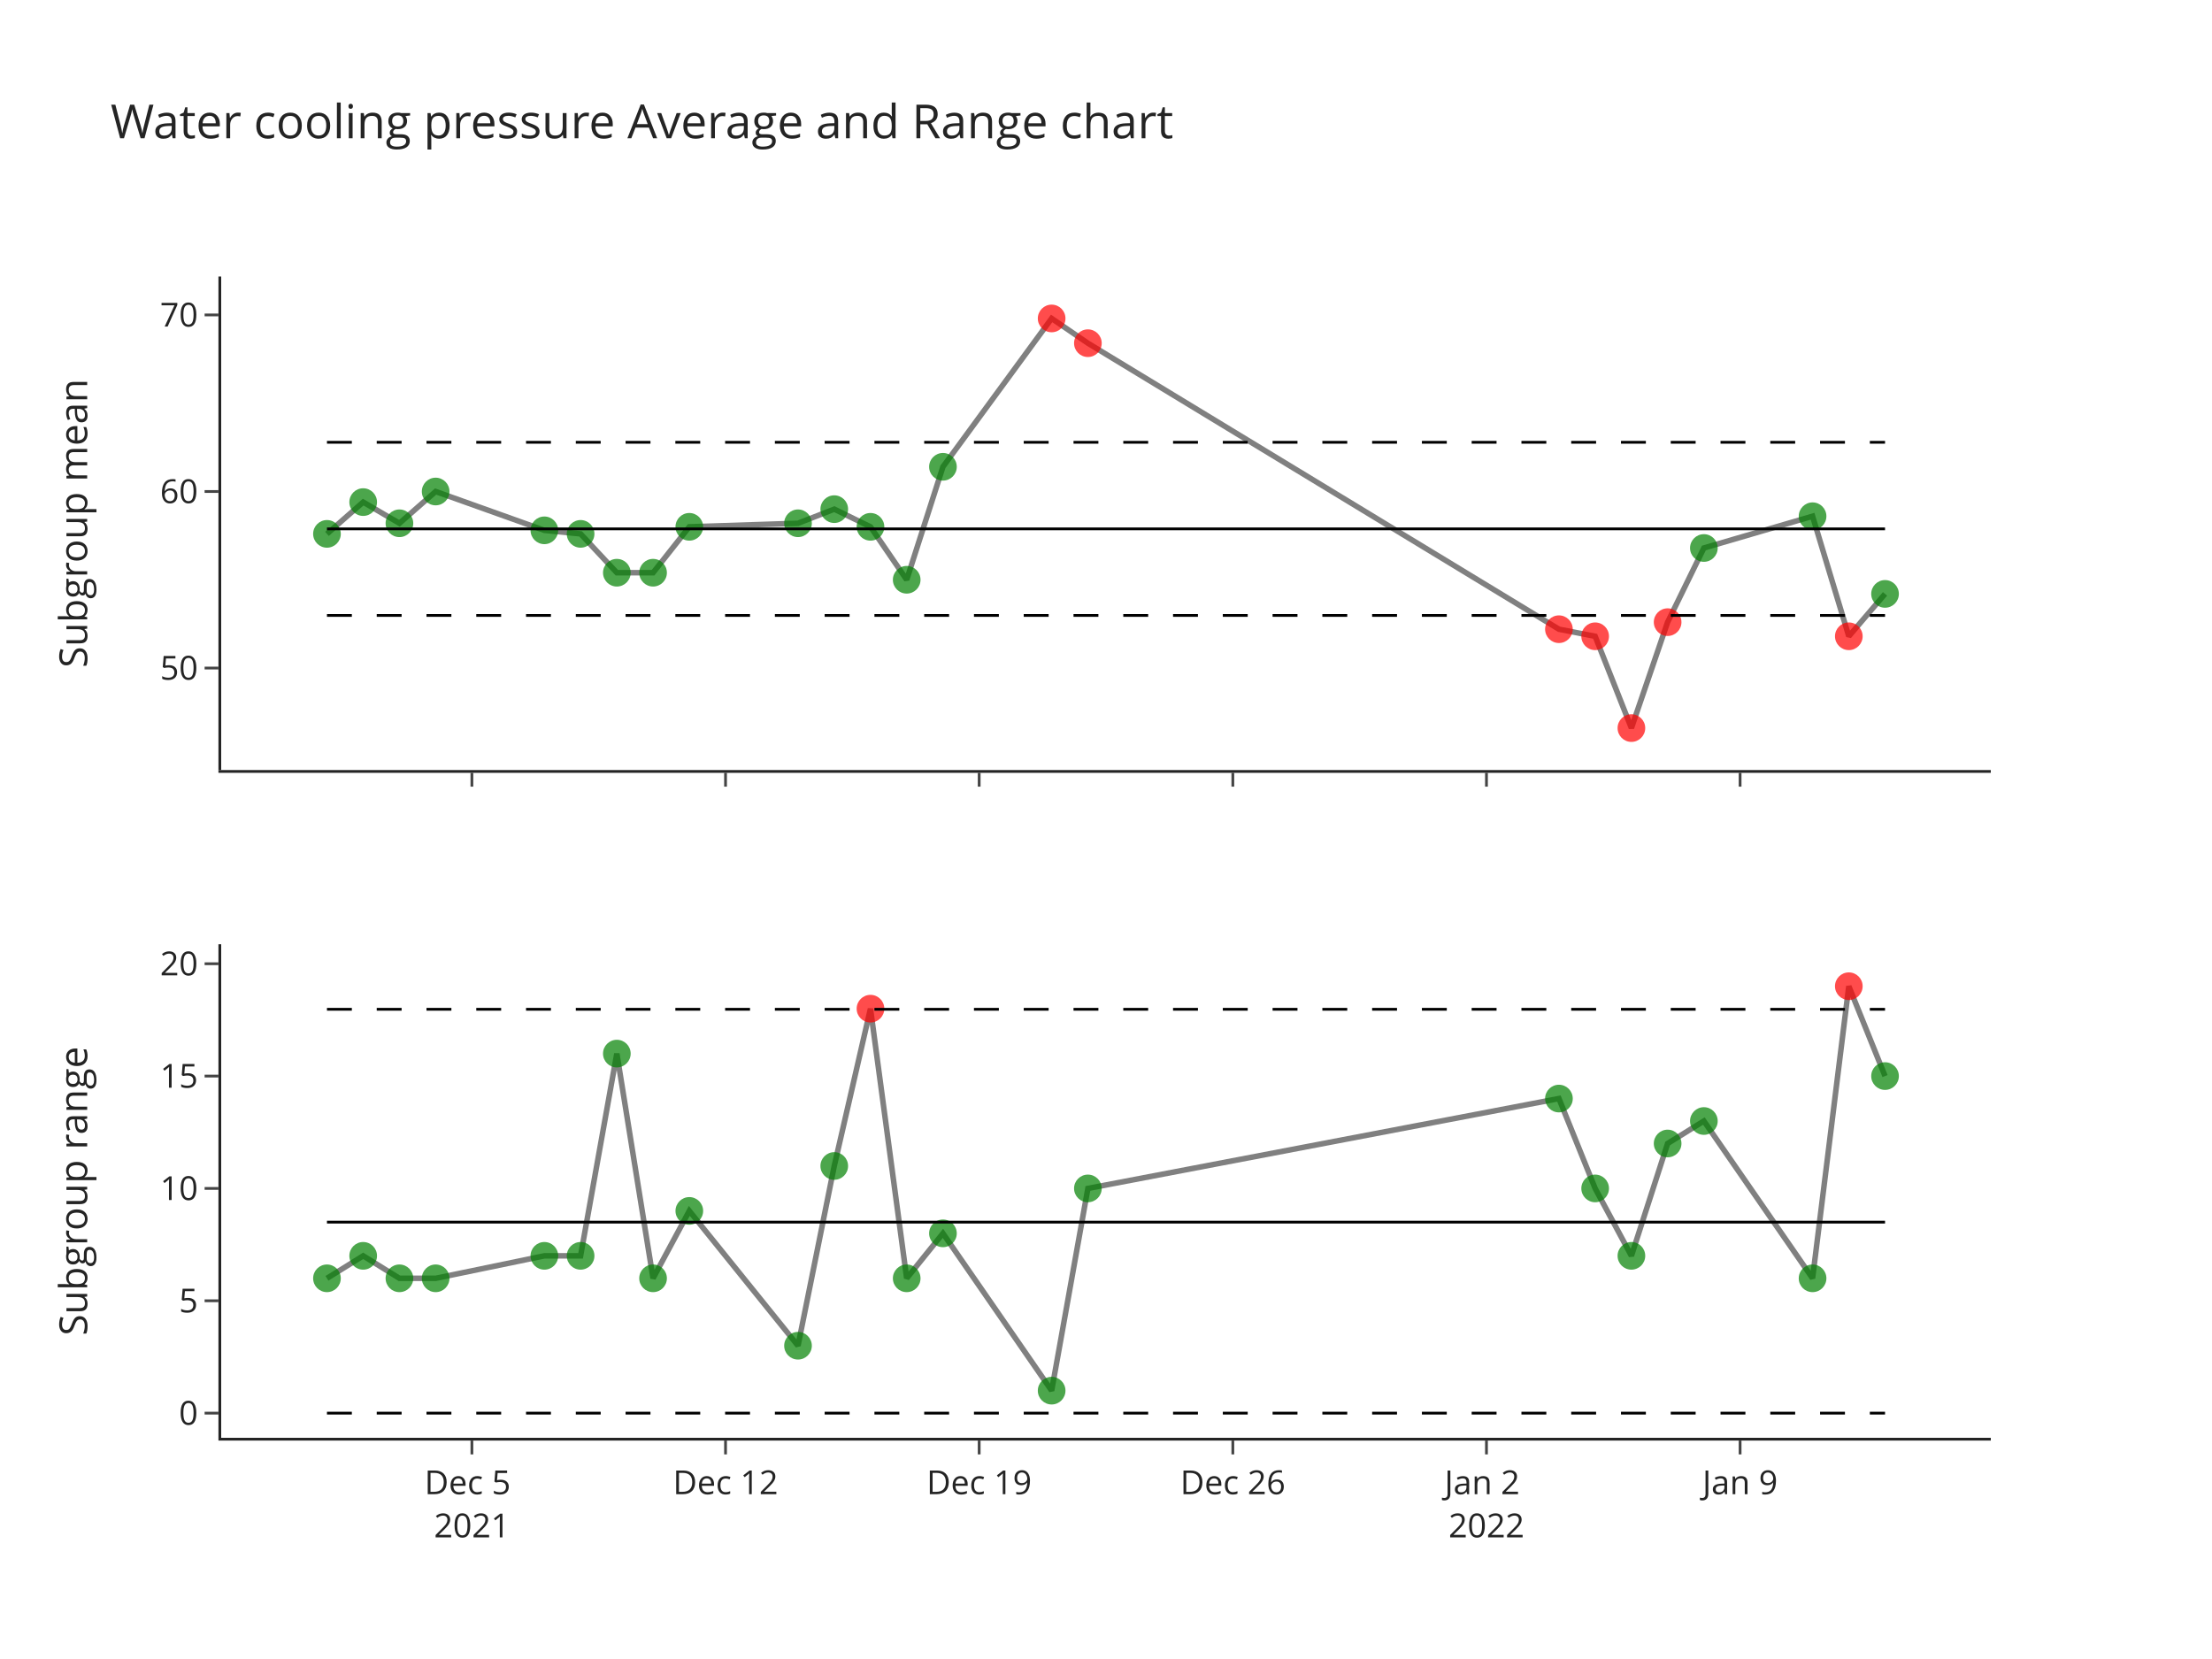
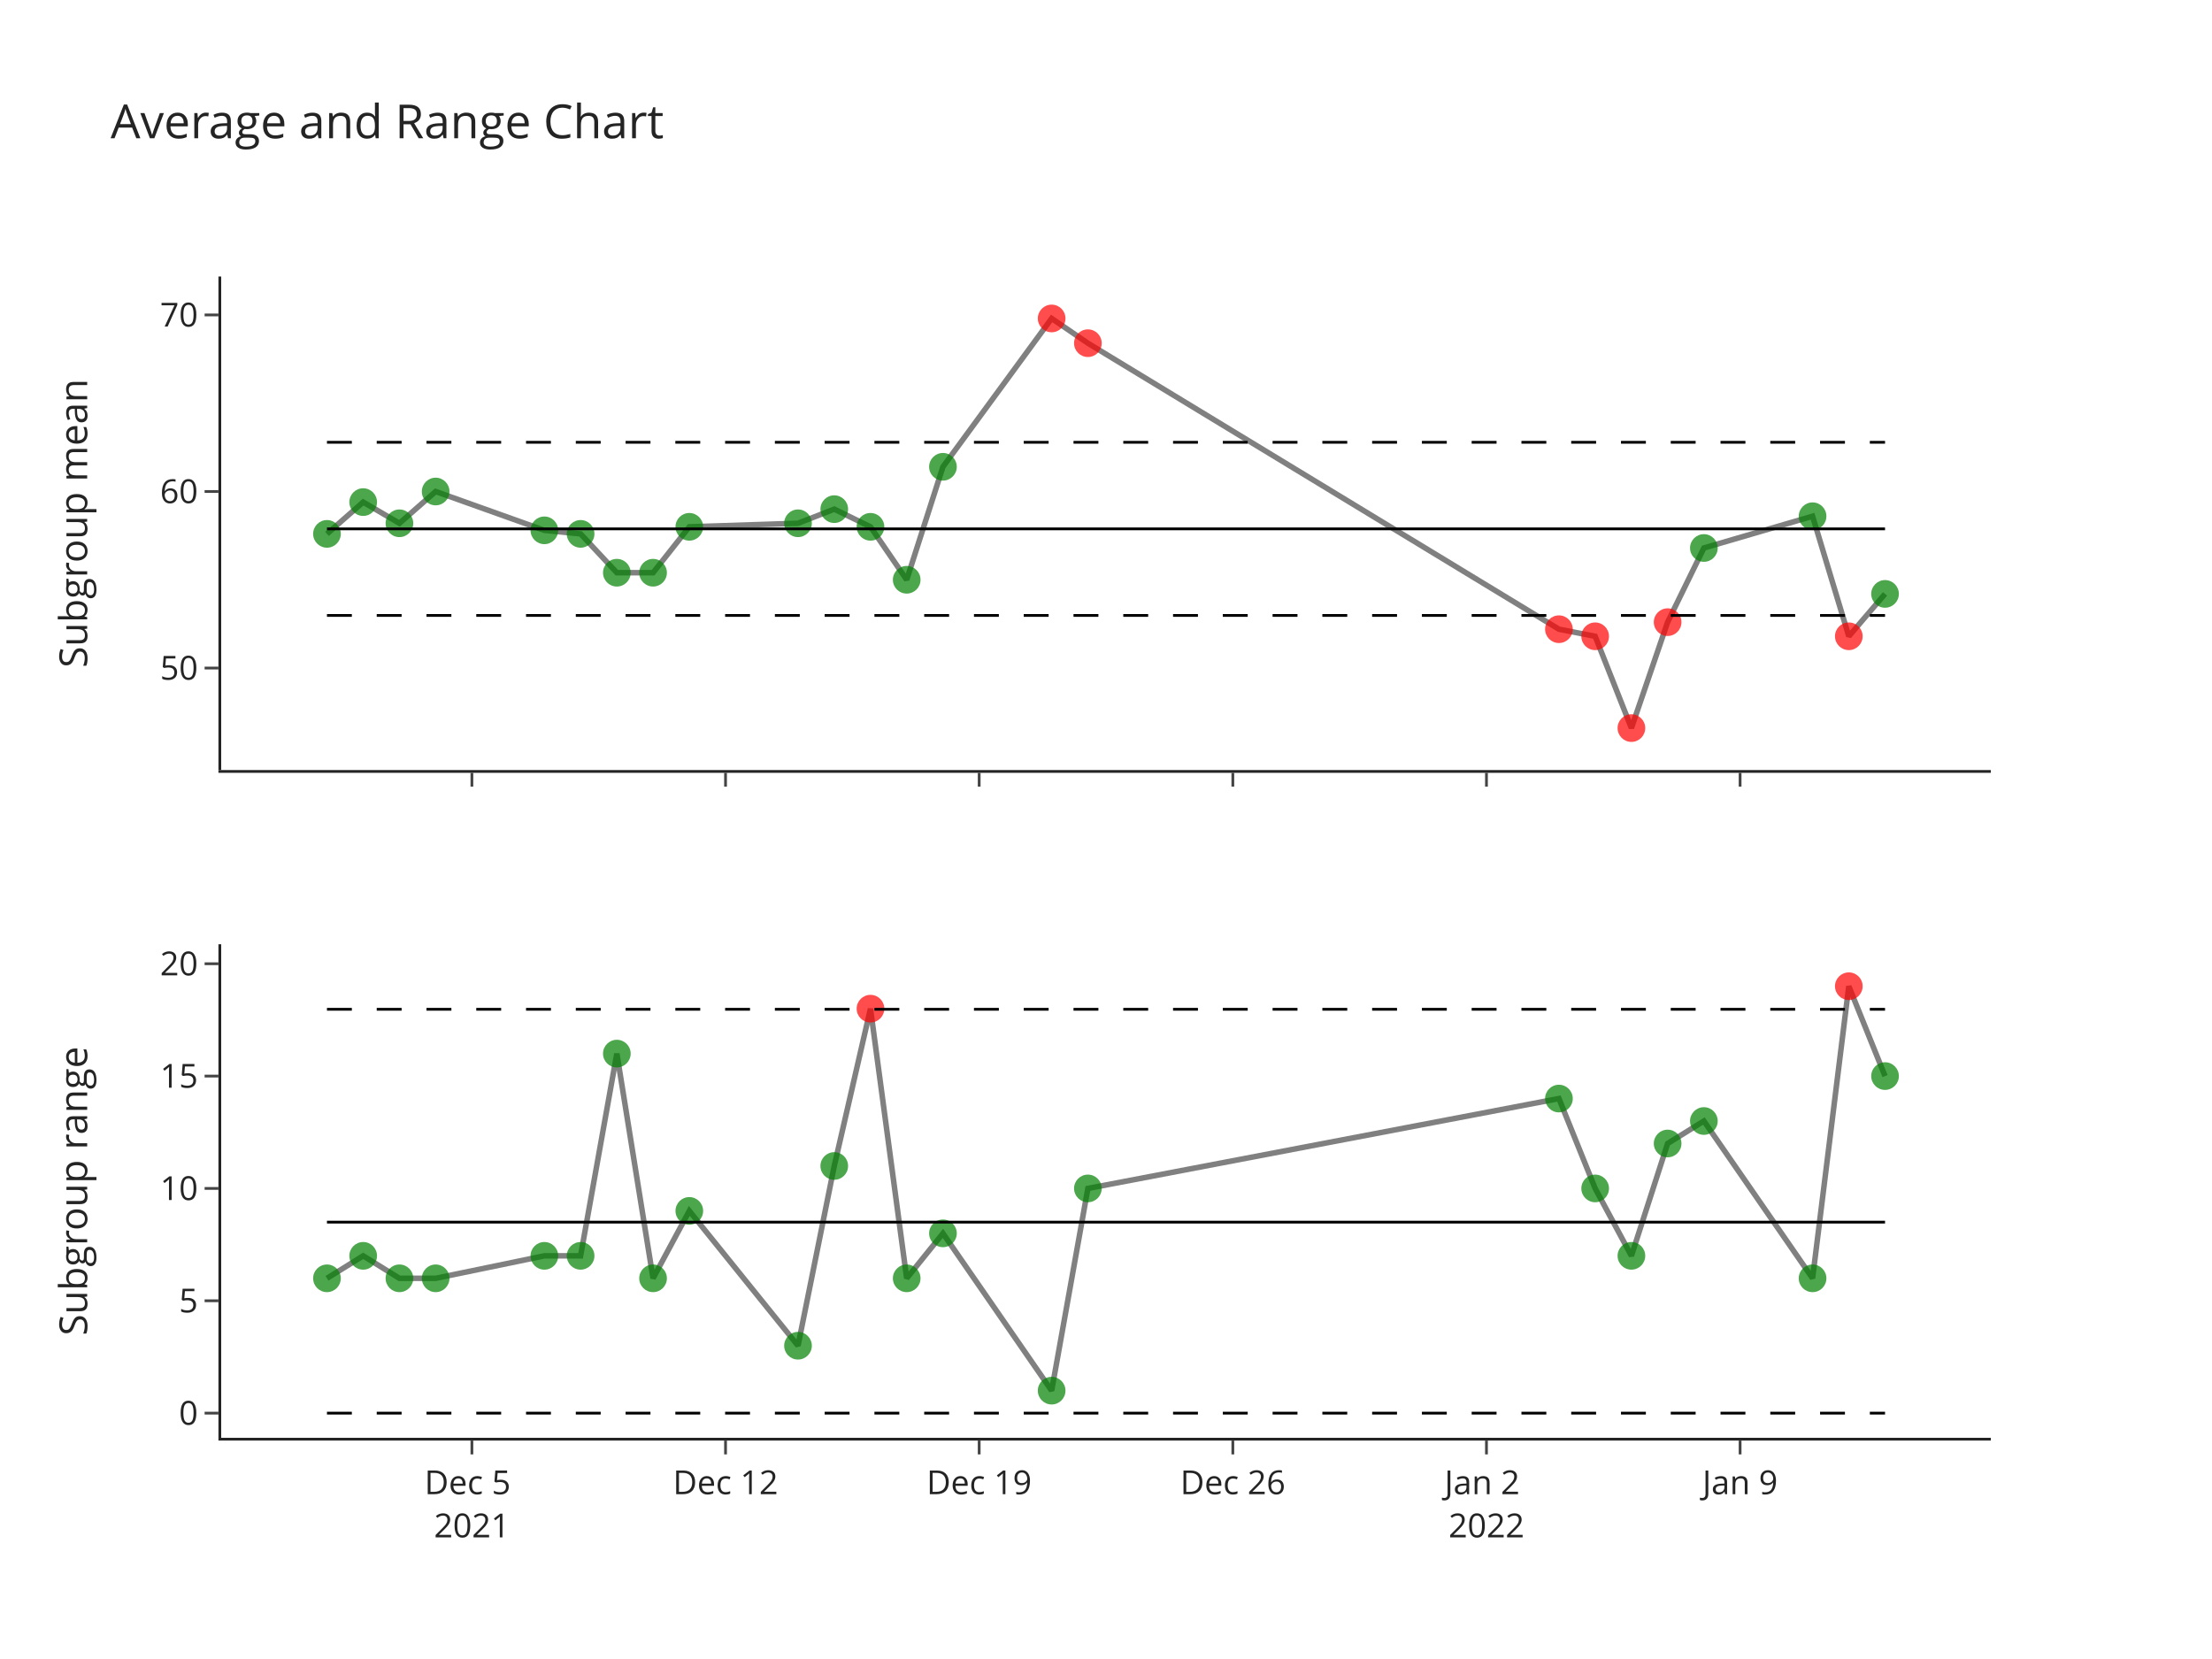
<svg xmlns="http://www.w3.org/2000/svg" class="main-svg" width="800" height="600" style="" viewBox="0 0 800 600">
  <rect x="0" y="0" width="800" height="600" style="fill: rgb(255, 255, 255); fill-opacity: 1;" />
-   <defs id="defs-2d9fc1">
+   <defs id="defs-fbffae">
    <g class="clips">
-       <clipPath id="clip2d9fc1xyplot" class="plotclip">
+       <clipPath id="clipfbffaexyplot" class="plotclip">
        <rect width="640" height="178.5" />
      </clipPath>
-       <clipPath id="clip2d9fc1x2y2plot" class="plotclip">
+       <clipPath id="clipfbffaex2y2plot" class="plotclip">
        <rect width="640" height="178.5" />
      </clipPath>
-       <clipPath class="axesclip" id="clip2d9fc1x">
+       <clipPath class="axesclip" id="clipfbffaex">
        <rect x="80" y="0" width="640" height="600" />
      </clipPath>
-       <clipPath class="axesclip" id="clip2d9fc1y">
+       <clipPath class="axesclip" id="clipfbffaey">
        <rect x="0" y="100" width="800" height="178.5" />
      </clipPath>
-       <clipPath class="axesclip" id="clip2d9fc1xy">
+       <clipPath class="axesclip" id="clipfbffaexy">
        <rect x="80" y="100" width="640" height="178.5" />
      </clipPath>
-       <clipPath class="axesclip" id="clip2d9fc1y2">
+       <clipPath class="axesclip" id="clipfbffaey2">
        <rect x="0" y="341.5" width="800" height="178.5" />
      </clipPath>
-       <clipPath class="axesclip" id="clip2d9fc1xy2">
+       <clipPath class="axesclip" id="clipfbffaexy2">
        <rect x="80" y="341.5" width="640" height="178.5" />
      </clipPath>
-       <clipPath class="axesclip" id="clip2d9fc1x2">
+       <clipPath class="axesclip" id="clipfbffaex2">
        <rect x="80" y="0" width="640" height="600" />
      </clipPath>
-       <clipPath class="axesclip" id="clip2d9fc1x2y">
+       <clipPath class="axesclip" id="clipfbffaex2y">
        <rect x="80" y="100" width="640" height="178.5" />
      </clipPath>
-       <clipPath class="axesclip" id="clip2d9fc1x2y2">
+       <clipPath class="axesclip" id="clipfbffaex2y2">
        <rect x="80" y="341.5" width="640" height="178.5" />
      </clipPath>
    </g>
    <g class="gradients" />
    <g class="patterns" />
  </defs>
  <g class="bglayer" />
  <g class="layer-below">
    <g class="imagelayer" />
    <g class="shapelayer" />
  </g>
  <g class="cartesianlayer">
    <g class="subplot xy">
      <g class="layer-subplot">
        <g class="shapelayer" />
        <g class="imagelayer" />
      </g>
      <g class="minor-gridlayer">
        <g class="x" />
        <g class="y" />
      </g>
      <g class="gridlayer">
        <g class="x" />
        <g class="y" />
      </g>
      <g class="zerolinelayer" />
      <path class="xlines-below" />
      <path class="ylines-below" />
      <g class="overlines-below" />
      <g class="xaxislayer-below" />
      <g class="yaxislayer-below" />
      <g class="overaxes-below" />
-       <g class="plot" transform="translate(80,100)" clip-path="url(#clip2d9fc1xyplot)">
+       <g class="plot" transform="translate(80,100)" clip-path="url(#clipfbffaexyplot)">
        <g class="scatterlayer mlayer">
-           <g class="trace scatter trace1fbecd" style="stroke-miterlimit: 2; opacity: 1;">
+           <g class="trace scatter traceff46dd" style="stroke-miterlimit: 2; opacity: 1;">
            <g class="fills" />
            <g class="errorbars" />
            <g class="lines">
              <path class="js-line" d="M38.25,93.08L51.35,81.59L64.46,89.25L77.56,77.76L116.88,91.8L129.98,93.08L143.09,107.13L156.19,107.13L169.3,90.53L208.61,89.25L221.72,84.14L234.82,90.53L247.92,109.68L261.03,68.82L300.34,15.17L313.45,24.12L483.81,127.56L496.91,130.12L510.02,163.32L523.12,125.01L536.23,98.19L575.54,86.7L588.65,130.12L601.75,114.79" style="vector-effect: non-scaling-stroke; fill: none; stroke: rgb(128, 128, 128); stroke-opacity: 1; stroke-width: 2px; opacity: 1;" />
            </g>
            <g class="points">
              <path class="point plotly-customdata" transform="translate(38.25,93.08)" d="M5,0A5,5 0 1,1 0,-5A5,5 0 0,1 5,0Z" style="opacity: 0.7; stroke-width: 0px; fill: rgb(0, 128, 0); fill-opacity: 1;" />
              <path class="point plotly-customdata" transform="translate(51.35,81.59)" d="M5,0A5,5 0 1,1 0,-5A5,5 0 0,1 5,0Z" style="opacity: 0.7; stroke-width: 0px; fill: rgb(0, 128, 0); fill-opacity: 1;" />
              <path class="point plotly-customdata" transform="translate(64.46,89.25)" d="M5,0A5,5 0 1,1 0,-5A5,5 0 0,1 5,0Z" style="opacity: 0.7; stroke-width: 0px; fill: rgb(0, 128, 0); fill-opacity: 1;" />
              <path class="point plotly-customdata" transform="translate(77.56,77.76)" d="M5,0A5,5 0 1,1 0,-5A5,5 0 0,1 5,0Z" style="opacity: 0.7; stroke-width: 0px; fill: rgb(0, 128, 0); fill-opacity: 1;" />
              <path class="point plotly-customdata" transform="translate(116.88,91.8)" d="M5,0A5,5 0 1,1 0,-5A5,5 0 0,1 5,0Z" style="opacity: 0.7; stroke-width: 0px; fill: rgb(0, 128, 0); fill-opacity: 1;" />
              <path class="point plotly-customdata" transform="translate(129.98,93.08)" d="M5,0A5,5 0 1,1 0,-5A5,5 0 0,1 5,0Z" style="opacity: 0.7; stroke-width: 0px; fill: rgb(0, 128, 0); fill-opacity: 1;" />
              <path class="point plotly-customdata" transform="translate(143.09,107.13)" d="M5,0A5,5 0 1,1 0,-5A5,5 0 0,1 5,0Z" style="opacity: 0.7; stroke-width: 0px; fill: rgb(0, 128, 0); fill-opacity: 1;" />
              <path class="point plotly-customdata" transform="translate(156.19,107.13)" d="M5,0A5,5 0 1,1 0,-5A5,5 0 0,1 5,0Z" style="opacity: 0.7; stroke-width: 0px; fill: rgb(0, 128, 0); fill-opacity: 1;" />
              <path class="point plotly-customdata" transform="translate(169.3,90.53)" d="M5,0A5,5 0 1,1 0,-5A5,5 0 0,1 5,0Z" style="opacity: 0.7; stroke-width: 0px; fill: rgb(0, 128, 0); fill-opacity: 1;" />
              <path class="point plotly-customdata" transform="translate(208.61,89.25)" d="M5,0A5,5 0 1,1 0,-5A5,5 0 0,1 5,0Z" style="opacity: 0.7; stroke-width: 0px; fill: rgb(0, 128, 0); fill-opacity: 1;" />
              <path class="point plotly-customdata" transform="translate(221.72,84.14)" d="M5,0A5,5 0 1,1 0,-5A5,5 0 0,1 5,0Z" style="opacity: 0.7; stroke-width: 0px; fill: rgb(0, 128, 0); fill-opacity: 1;" />
              <path class="point plotly-customdata" transform="translate(234.82,90.53)" d="M5,0A5,5 0 1,1 0,-5A5,5 0 0,1 5,0Z" style="opacity: 0.7; stroke-width: 0px; fill: rgb(0, 128, 0); fill-opacity: 1;" />
              <path class="point plotly-customdata" transform="translate(247.92,109.68)" d="M5,0A5,5 0 1,1 0,-5A5,5 0 0,1 5,0Z" style="opacity: 0.7; stroke-width: 0px; fill: rgb(0, 128, 0); fill-opacity: 1;" />
              <path class="point plotly-customdata" transform="translate(261.03,68.82)" d="M5,0A5,5 0 1,1 0,-5A5,5 0 0,1 5,0Z" style="opacity: 0.7; stroke-width: 0px; fill: rgb(0, 128, 0); fill-opacity: 1;" />
              <path class="point plotly-customdata" transform="translate(300.34,15.17)" d="M5,0A5,5 0 1,1 0,-5A5,5 0 0,1 5,0Z" style="opacity: 0.7; stroke-width: 0px; fill: rgb(255, 0, 0); fill-opacity: 1;" />
              <path class="point plotly-customdata" transform="translate(313.45,24.12)" d="M5,0A5,5 0 1,1 0,-5A5,5 0 0,1 5,0Z" style="opacity: 0.7; stroke-width: 0px; fill: rgb(255, 0, 0); fill-opacity: 1;" />
              <path class="point plotly-customdata" transform="translate(483.81,127.56)" d="M5,0A5,5 0 1,1 0,-5A5,5 0 0,1 5,0Z" style="opacity: 0.7; stroke-width: 0px; fill: rgb(255, 0, 0); fill-opacity: 1;" />
              <path class="point plotly-customdata" transform="translate(496.91,130.12)" d="M5,0A5,5 0 1,1 0,-5A5,5 0 0,1 5,0Z" style="opacity: 0.7; stroke-width: 0px; fill: rgb(255, 0, 0); fill-opacity: 1;" />
              <path class="point plotly-customdata" transform="translate(510.02,163.32)" d="M5,0A5,5 0 1,1 0,-5A5,5 0 0,1 5,0Z" style="opacity: 0.7; stroke-width: 0px; fill: rgb(255, 0, 0); fill-opacity: 1;" />
              <path class="point plotly-customdata" transform="translate(523.12,125.01)" d="M5,0A5,5 0 1,1 0,-5A5,5 0 0,1 5,0Z" style="opacity: 0.7; stroke-width: 0px; fill: rgb(255, 0, 0); fill-opacity: 1;" />
              <path class="point plotly-customdata" transform="translate(536.23,98.19)" d="M5,0A5,5 0 1,1 0,-5A5,5 0 0,1 5,0Z" style="opacity: 0.7; stroke-width: 0px; fill: rgb(0, 128, 0); fill-opacity: 1;" />
              <path class="point plotly-customdata" transform="translate(575.54,86.7)" d="M5,0A5,5 0 1,1 0,-5A5,5 0 0,1 5,0Z" style="opacity: 0.7; stroke-width: 0px; fill: rgb(0, 128, 0); fill-opacity: 1;" />
              <path class="point plotly-customdata" transform="translate(588.65,130.12)" d="M5,0A5,5 0 1,1 0,-5A5,5 0 0,1 5,0Z" style="opacity: 0.7; stroke-width: 0px; fill: rgb(255, 0, 0); fill-opacity: 1;" />
              <path class="point plotly-customdata" transform="translate(601.75,114.79)" d="M5,0A5,5 0 1,1 0,-5A5,5 0 0,1 5,0Z" style="opacity: 0.7; stroke-width: 0px; fill: rgb(0, 128, 0); fill-opacity: 1;" />
            </g>
            <g class="text" />
          </g>
-           <g class="trace scatter trace1ad66a" style="stroke-miterlimit: 2; opacity: 1;">
+           <g class="trace scatter trace620ea0" style="stroke-miterlimit: 2; opacity: 1;">
            <g class="fills" />
            <g class="errorbars" />
            <g class="lines">
              <path class="js-line" d="M38.25,59.96L601.75,59.96" style="vector-effect: non-scaling-stroke; fill: none; stroke: rgb(0, 0, 0); stroke-opacity: 1; stroke-width: 1px; opacity: 1; stroke-dasharray: 9px, 9px;" />
            </g>
            <g class="points" />
            <g class="text" />
          </g>
-           <g class="trace scatter trace4051c6" style="stroke-miterlimit: 2; opacity: 1;">
+           <g class="trace scatter traceb41b23" style="stroke-miterlimit: 2; opacity: 1;">
            <g class="fills" />
            <g class="errorbars" />
            <g class="lines">
              <path class="js-line" d="M38.25,91.27L601.75,91.27" style="vector-effect: non-scaling-stroke; fill: none; stroke: rgb(0, 0, 0); stroke-opacity: 1; stroke-width: 1px; opacity: 1;" />
            </g>
            <g class="points" />
            <g class="text" />
          </g>
-           <g class="trace scatter trace92bf28" style="stroke-miterlimit: 2; opacity: 1;">
+           <g class="trace scatter trace1f7ecc" style="stroke-miterlimit: 2; opacity: 1;">
            <g class="fills" />
            <g class="errorbars" />
            <g class="lines">
              <path class="js-line" d="M38.25,122.58L601.75,122.58" style="vector-effect: non-scaling-stroke; fill: none; stroke: rgb(0, 0, 0); stroke-opacity: 1; stroke-width: 1px; opacity: 1; stroke-dasharray: 9px, 9px;" />
            </g>
            <g class="points" />
            <g class="text" />
          </g>
        </g>
      </g>
      <g class="overplot" />
      <path class="xlines-above crisp" d="M79,279H720" style="fill: none; stroke-width: 1px; stroke: rgb(36, 36, 36); stroke-opacity: 1;" />
      <path class="ylines-above crisp" d="M79.5,100V278.5" style="fill: none; stroke-width: 1px; stroke: rgb(36, 36, 36); stroke-opacity: 1;" />
      <g class="overlines-above" />
      <g class="xaxislayer-above">
        <path class="xtick ticks crisp" d="M0,279.5v5" transform="translate(170.67,0)" style="stroke: rgb(68, 68, 68); stroke-opacity: 1; stroke-width: 1px;" />
        <path class="xtick ticks crisp" d="M0,279.5v5" transform="translate(262.4,0)" style="stroke: rgb(68, 68, 68); stroke-opacity: 1; stroke-width: 1px;" />
        <path class="xtick ticks crisp" d="M0,279.5v5" transform="translate(354.13,0)" style="stroke: rgb(68, 68, 68); stroke-opacity: 1; stroke-width: 1px;" />
        <path class="xtick ticks crisp" d="M0,279.5v5" transform="translate(445.87,0)" style="stroke: rgb(68, 68, 68); stroke-opacity: 1; stroke-width: 1px;" />
        <path class="xtick ticks crisp" d="M0,279.5v5" transform="translate(537.6,0)" style="stroke: rgb(68, 68, 68); stroke-opacity: 1; stroke-width: 1px;" />
        <path class="xtick ticks crisp" d="M0,279.5v5" transform="translate(629.33,0)" style="stroke: rgb(68, 68, 68); stroke-opacity: 1; stroke-width: 1px;" />
      </g>
      <g class="yaxislayer-above">
        <path class="ytick ticks crisp" d="M79,0h-5" transform="translate(0,241.61)" style="stroke: rgb(68, 68, 68); stroke-opacity: 1; stroke-width: 1px;" />
        <path class="ytick ticks crisp" d="M79,0h-5" transform="translate(0,177.76)" style="stroke: rgb(68, 68, 68); stroke-opacity: 1; stroke-width: 1px;" />
        <path class="ytick ticks crisp" d="M79,0h-5" transform="translate(0,113.9)" style="stroke: rgb(68, 68, 68); stroke-opacity: 1; stroke-width: 1px;" />
        <g class="ytick">
          <text text-anchor="end" x="71.6" y="4.2" transform="translate(0,241.61)" style="font-family: 'Open Sans', verdana, arial, sans-serif; font-size: 12px; fill: rgb(36, 36, 36); fill-opacity: 1; white-space: pre; opacity: 1;">50</text>
        </g>
        <g class="ytick">
          <text text-anchor="end" x="71.6" y="4.2" style="font-family: 'Open Sans', verdana, arial, sans-serif; font-size: 12px; fill: rgb(36, 36, 36); fill-opacity: 1; white-space: pre; opacity: 1;" transform="translate(0,177.76)">60</text>
        </g>
        <g class="ytick">
          <text text-anchor="end" x="71.6" y="4.2" style="font-family: 'Open Sans', verdana, arial, sans-serif; font-size: 12px; fill: rgb(36, 36, 36); fill-opacity: 1; white-space: pre; opacity: 1;" transform="translate(0,113.9)">70</text>
        </g>
      </g>
      <g class="overaxes-above" />
    </g>
    <g class="subplot x2y2">
      <g class="layer-subplot">
        <g class="shapelayer" />
        <g class="imagelayer" />
      </g>
      <g class="minor-gridlayer">
        <g class="x2" />
        <g class="y2" />
      </g>
      <g class="gridlayer">
        <g class="x2" />
        <g class="y2" />
      </g>
      <g class="zerolinelayer" />
      <path class="xlines-below" />
      <path class="ylines-below" />
      <g class="overlines-below" />
      <g class="xaxislayer-below" />
      <g class="yaxislayer-below" />
      <g class="overaxes-below" />
-       <g class="plot" transform="translate(80,341.5)" clip-path="url(#clip2d9fc1x2y2plot)">
+       <g class="plot" transform="translate(80,341.5)" clip-path="url(#clipfbffaex2y2plot)">
        <g class="scatterlayer mlayer">
-           <g class="trace scatter traced23cae" style="stroke-miterlimit: 2; opacity: 1;">
+           <g class="trace scatter tracef1ae53" style="stroke-miterlimit: 2; opacity: 1;">
            <g class="fills" />
            <g class="errorbars" />
            <g class="lines">
              <path class="js-line" d="M38.25,120.82L51.35,112.69L64.46,120.82L77.56,120.82L116.88,112.69L129.98,112.69L143.09,39.55L156.19,120.82L169.3,96.44L208.61,145.2L221.72,80.19L234.82,23.3L247.92,120.82L261.03,104.56L300.34,161.45L313.45,88.31L483.81,55.81L496.91,88.31L510.02,112.69L523.12,72.06L536.23,63.93L575.54,120.82L588.65,15.18L601.75,47.68" style="vector-effect: non-scaling-stroke; fill: none; stroke: rgb(128, 128, 128); stroke-opacity: 1; stroke-width: 2px; opacity: 1;" />
            </g>
            <g class="points">
              <path class="point plotly-customdata" transform="translate(38.25,120.82)" d="M5,0A5,5 0 1,1 0,-5A5,5 0 0,1 5,0Z" style="opacity: 0.7; stroke-width: 0px; fill: rgb(0, 128, 0); fill-opacity: 1;" />
              <path class="point plotly-customdata" transform="translate(51.35,112.69)" d="M5,0A5,5 0 1,1 0,-5A5,5 0 0,1 5,0Z" style="opacity: 0.7; stroke-width: 0px; fill: rgb(0, 128, 0); fill-opacity: 1;" />
              <path class="point plotly-customdata" transform="translate(64.46,120.82)" d="M5,0A5,5 0 1,1 0,-5A5,5 0 0,1 5,0Z" style="opacity: 0.7; stroke-width: 0px; fill: rgb(0, 128, 0); fill-opacity: 1;" />
              <path class="point plotly-customdata" transform="translate(77.56,120.82)" d="M5,0A5,5 0 1,1 0,-5A5,5 0 0,1 5,0Z" style="opacity: 0.7; stroke-width: 0px; fill: rgb(0, 128, 0); fill-opacity: 1;" />
              <path class="point plotly-customdata" transform="translate(116.88,112.69)" d="M5,0A5,5 0 1,1 0,-5A5,5 0 0,1 5,0Z" style="opacity: 0.7; stroke-width: 0px; fill: rgb(0, 128, 0); fill-opacity: 1;" />
              <path class="point plotly-customdata" transform="translate(129.98,112.69)" d="M5,0A5,5 0 1,1 0,-5A5,5 0 0,1 5,0Z" style="opacity: 0.7; stroke-width: 0px; fill: rgb(0, 128, 0); fill-opacity: 1;" />
              <path class="point plotly-customdata" transform="translate(143.09,39.55)" d="M5,0A5,5 0 1,1 0,-5A5,5 0 0,1 5,0Z" style="opacity: 0.7; stroke-width: 0px; fill: rgb(0, 128, 0); fill-opacity: 1;" />
              <path class="point plotly-customdata" transform="translate(156.19,120.82)" d="M5,0A5,5 0 1,1 0,-5A5,5 0 0,1 5,0Z" style="opacity: 0.7; stroke-width: 0px; fill: rgb(0, 128, 0); fill-opacity: 1;" />
              <path class="point plotly-customdata" transform="translate(169.3,96.44)" d="M5,0A5,5 0 1,1 0,-5A5,5 0 0,1 5,0Z" style="opacity: 0.7; stroke-width: 0px; fill: rgb(0, 128, 0); fill-opacity: 1;" />
              <path class="point plotly-customdata" transform="translate(208.61,145.2)" d="M5,0A5,5 0 1,1 0,-5A5,5 0 0,1 5,0Z" style="opacity: 0.7; stroke-width: 0px; fill: rgb(0, 128, 0); fill-opacity: 1;" />
              <path class="point plotly-customdata" transform="translate(221.72,80.19)" d="M5,0A5,5 0 1,1 0,-5A5,5 0 0,1 5,0Z" style="opacity: 0.7; stroke-width: 0px; fill: rgb(0, 128, 0); fill-opacity: 1;" />
              <path class="point plotly-customdata" transform="translate(234.82,23.3)" d="M5,0A5,5 0 1,1 0,-5A5,5 0 0,1 5,0Z" style="opacity: 0.7; stroke-width: 0px; fill: rgb(255, 0, 0); fill-opacity: 1;" />
              <path class="point plotly-customdata" transform="translate(247.92,120.82)" d="M5,0A5,5 0 1,1 0,-5A5,5 0 0,1 5,0Z" style="opacity: 0.7; stroke-width: 0px; fill: rgb(0, 128, 0); fill-opacity: 1;" />
              <path class="point plotly-customdata" transform="translate(261.03,104.56)" d="M5,0A5,5 0 1,1 0,-5A5,5 0 0,1 5,0Z" style="opacity: 0.7; stroke-width: 0px; fill: rgb(0, 128, 0); fill-opacity: 1;" />
              <path class="point plotly-customdata" transform="translate(300.34,161.45)" d="M5,0A5,5 0 1,1 0,-5A5,5 0 0,1 5,0Z" style="opacity: 0.7; stroke-width: 0px; fill: rgb(0, 128, 0); fill-opacity: 1;" />
              <path class="point plotly-customdata" transform="translate(313.45,88.31)" d="M5,0A5,5 0 1,1 0,-5A5,5 0 0,1 5,0Z" style="opacity: 0.7; stroke-width: 0px; fill: rgb(0, 128, 0); fill-opacity: 1;" />
              <path class="point plotly-customdata" transform="translate(483.81,55.81)" d="M5,0A5,5 0 1,1 0,-5A5,5 0 0,1 5,0Z" style="opacity: 0.7; stroke-width: 0px; fill: rgb(0, 128, 0); fill-opacity: 1;" />
              <path class="point plotly-customdata" transform="translate(496.91,88.31)" d="M5,0A5,5 0 1,1 0,-5A5,5 0 0,1 5,0Z" style="opacity: 0.7; stroke-width: 0px; fill: rgb(0, 128, 0); fill-opacity: 1;" />
              <path class="point plotly-customdata" transform="translate(510.02,112.69)" d="M5,0A5,5 0 1,1 0,-5A5,5 0 0,1 5,0Z" style="opacity: 0.7; stroke-width: 0px; fill: rgb(0, 128, 0); fill-opacity: 1;" />
              <path class="point plotly-customdata" transform="translate(523.12,72.06)" d="M5,0A5,5 0 1,1 0,-5A5,5 0 0,1 5,0Z" style="opacity: 0.7; stroke-width: 0px; fill: rgb(0, 128, 0); fill-opacity: 1;" />
              <path class="point plotly-customdata" transform="translate(536.23,63.93)" d="M5,0A5,5 0 1,1 0,-5A5,5 0 0,1 5,0Z" style="opacity: 0.7; stroke-width: 0px; fill: rgb(0, 128, 0); fill-opacity: 1;" />
              <path class="point plotly-customdata" transform="translate(575.54,120.82)" d="M5,0A5,5 0 1,1 0,-5A5,5 0 0,1 5,0Z" style="opacity: 0.7; stroke-width: 0px; fill: rgb(0, 128, 0); fill-opacity: 1;" />
              <path class="point plotly-customdata" transform="translate(588.65,15.18)" d="M5,0A5,5 0 1,1 0,-5A5,5 0 0,1 5,0Z" style="opacity: 0.7; stroke-width: 0px; fill: rgb(255, 0, 0); fill-opacity: 1;" />
              <path class="point plotly-customdata" transform="translate(601.75,47.68)" d="M5,0A5,5 0 1,1 0,-5A5,5 0 0,1 5,0Z" style="opacity: 0.7; stroke-width: 0px; fill: rgb(0, 128, 0); fill-opacity: 1;" />
            </g>
            <g class="text" />
          </g>
-           <g class="trace scatter trace7e5ea0" style="stroke-miterlimit: 2; opacity: 1;">
+           <g class="trace scatter trace1e76f5" style="stroke-miterlimit: 2; opacity: 1;">
            <g class="fills" />
            <g class="errorbars" />
            <g class="lines">
              <path class="js-line" d="M38.25,23.52L601.75,23.52" style="vector-effect: non-scaling-stroke; fill: none; stroke: rgb(0, 0, 0); stroke-opacity: 1; stroke-width: 1px; opacity: 1; stroke-dasharray: 9px, 9px;" />
            </g>
            <g class="points" />
            <g class="text" />
          </g>
-           <g class="trace scatter tracee3e7a5" style="stroke-miterlimit: 2; opacity: 1;">
+           <g class="trace scatter trace06d8fb" style="stroke-miterlimit: 2; opacity: 1;">
            <g class="fills" />
            <g class="errorbars" />
            <g class="lines">
              <path class="js-line" d="M38.25,100.5L601.75,100.5" style="vector-effect: non-scaling-stroke; fill: none; stroke: rgb(0, 0, 0); stroke-opacity: 1; stroke-width: 1px; opacity: 1;" />
            </g>
            <g class="points" />
            <g class="text" />
          </g>
-           <g class="trace scatter tracef042c7" style="stroke-miterlimit: 2; opacity: 1;">
+           <g class="trace scatter trace4d750d" style="stroke-miterlimit: 2; opacity: 1;">
            <g class="fills" />
            <g class="errorbars" />
            <g class="lines">
              <path class="js-line" d="M38.25,169.58L601.75,169.58" style="vector-effect: non-scaling-stroke; fill: none; stroke: rgb(0, 0, 0); stroke-opacity: 1; stroke-width: 1px; opacity: 1; stroke-dasharray: 9px, 9px;" />
            </g>
            <g class="points" />
            <g class="text" />
          </g>
        </g>
      </g>
      <g class="overplot" />
      <path class="xlines-above crisp" d="M79,520.5H720" style="fill: none; stroke-width: 1px; stroke: rgb(36, 36, 36); stroke-opacity: 1;" />
      <path class="ylines-above crisp" d="M79.5,341.5V520" style="fill: none; stroke-width: 1px; stroke: rgb(36, 36, 36); stroke-opacity: 1;" />
      <g class="overlines-above" />
      <g class="xaxislayer-above">
        <path class="x2tick ticks crisp" d="M0,521v5" transform="translate(170.67,0)" style="stroke: rgb(68, 68, 68); stroke-opacity: 1; stroke-width: 1px;" />
        <path class="x2tick ticks crisp" d="M0,521v5" transform="translate(262.4,0)" style="stroke: rgb(68, 68, 68); stroke-opacity: 1; stroke-width: 1px;" />
        <path class="x2tick ticks crisp" d="M0,521v5" transform="translate(354.13,0)" style="stroke: rgb(68, 68, 68); stroke-opacity: 1; stroke-width: 1px;" />
        <path class="x2tick ticks crisp" d="M0,521v5" transform="translate(445.87,0)" style="stroke: rgb(68, 68, 68); stroke-opacity: 1; stroke-width: 1px;" />
        <path class="x2tick ticks crisp" d="M0,521v5" transform="translate(537.6,0)" style="stroke: rgb(68, 68, 68); stroke-opacity: 1; stroke-width: 1px;" />
        <path class="x2tick ticks crisp" d="M0,521v5" transform="translate(629.33,0)" style="stroke: rgb(68, 68, 68); stroke-opacity: 1; stroke-width: 1px;" />
        <g class="x2tick">
          <text text-anchor="middle" x="0" y="540.4" transform="translate(170.67,0)" style="font-family: 'Open Sans', verdana, arial, sans-serif; font-size: 12px; fill: rgb(36, 36, 36); fill-opacity: 1; white-space: pre; opacity: 1;">
            <tspan class="line" dy="0em" x="0" y="540.4">Dec 5</tspan>
            <tspan class="line" dy="1.3em" x="0" y="540.4">2021</tspan>
          </text>
        </g>
        <g class="x2tick">
          <text text-anchor="middle" x="0" y="540.4" style="font-family: 'Open Sans', verdana, arial, sans-serif; font-size: 12px; fill: rgb(36, 36, 36); fill-opacity: 1; white-space: pre; opacity: 1;" transform="translate(262.4,0)">Dec 12</text>
        </g>
        <g class="x2tick">
          <text text-anchor="middle" x="0" y="540.4" style="font-family: 'Open Sans', verdana, arial, sans-serif; font-size: 12px; fill: rgb(36, 36, 36); fill-opacity: 1; white-space: pre; opacity: 1;" transform="translate(354.13,0)">Dec 19</text>
        </g>
        <g class="x2tick">
          <text text-anchor="middle" x="0" y="540.4" style="font-family: 'Open Sans', verdana, arial, sans-serif; font-size: 12px; fill: rgb(36, 36, 36); fill-opacity: 1; white-space: pre; opacity: 1;" transform="translate(445.87,0)">Dec 26</text>
        </g>
        <g class="x2tick">
          <text text-anchor="middle" x="0" y="540.4" style="font-family: 'Open Sans', verdana, arial, sans-serif; font-size: 12px; fill: rgb(36, 36, 36); fill-opacity: 1; white-space: pre; opacity: 1;" transform="translate(537.6,0)">
            <tspan class="line" dy="0em" x="0" y="540.4">Jan 2</tspan>
            <tspan class="line" dy="1.3em" x="0" y="540.4">2022</tspan>
          </text>
        </g>
        <g class="x2tick">
          <text text-anchor="middle" x="0" y="540.4" style="font-family: 'Open Sans', verdana, arial, sans-serif; font-size: 12px; fill: rgb(36, 36, 36); fill-opacity: 1; white-space: pre; opacity: 1;" transform="translate(629.33,0)">Jan 9</text>
        </g>
      </g>
      <g class="yaxislayer-above">
        <path class="y2tick ticks crisp" d="M79,0h-5" transform="translate(0,511.08)" style="stroke: rgb(68, 68, 68); stroke-opacity: 1; stroke-width: 1px;" />
        <path class="y2tick ticks crisp" d="M79,0h-5" transform="translate(0,470.44)" style="stroke: rgb(68, 68, 68); stroke-opacity: 1; stroke-width: 1px;" />
        <path class="y2tick ticks crisp" d="M79,0h-5" transform="translate(0,429.81)" style="stroke: rgb(68, 68, 68); stroke-opacity: 1; stroke-width: 1px;" />
        <path class="y2tick ticks crisp" d="M79,0h-5" transform="translate(0,389.18)" style="stroke: rgb(68, 68, 68); stroke-opacity: 1; stroke-width: 1px;" />
        <path class="y2tick ticks crisp" d="M79,0h-5" transform="translate(0,348.55)" style="stroke: rgb(68, 68, 68); stroke-opacity: 1; stroke-width: 1px;" />
        <g class="y2tick">
          <text text-anchor="end" x="71.6" y="4.2" transform="translate(0,511.08)" style="font-family: 'Open Sans', verdana, arial, sans-serif; font-size: 12px; fill: rgb(36, 36, 36); fill-opacity: 1; white-space: pre; opacity: 1;">0</text>
        </g>
        <g class="y2tick">
          <text text-anchor="end" x="71.6" y="4.2" style="font-family: 'Open Sans', verdana, arial, sans-serif; font-size: 12px; fill: rgb(36, 36, 36); fill-opacity: 1; white-space: pre; opacity: 1;" transform="translate(0,470.44)">5</text>
        </g>
        <g class="y2tick">
          <text text-anchor="end" x="71.6" y="4.2" style="font-family: 'Open Sans', verdana, arial, sans-serif; font-size: 12px; fill: rgb(36, 36, 36); fill-opacity: 1; white-space: pre; opacity: 1;" transform="translate(0,429.81)">10</text>
        </g>
        <g class="y2tick">
          <text text-anchor="end" x="71.6" y="4.2" style="font-family: 'Open Sans', verdana, arial, sans-serif; font-size: 12px; fill: rgb(36, 36, 36); fill-opacity: 1; white-space: pre; opacity: 1;" transform="translate(0,389.18)">15</text>
        </g>
        <g class="y2tick">
          <text text-anchor="end" x="71.6" y="4.2" style="font-family: 'Open Sans', verdana, arial, sans-serif; font-size: 12px; fill: rgb(36, 36, 36); fill-opacity: 1; white-space: pre; opacity: 1;" transform="translate(0,348.55)">20</text>
        </g>
      </g>
      <g class="overaxes-above" />
    </g>
  </g>
  <g class="polarlayer" />
  <g class="smithlayer" />
  <g class="ternarylayer" />
  <g class="geolayer" />
  <g class="funnelarealayer" />
  <g class="pielayer" />
  <g class="iciclelayer" />
  <g class="treemaplayer" />
  <g class="sunburstlayer" />
  <g class="glimages" />
-   <defs id="topdefs-2d9fc1">
+   <defs id="topdefs-fbffae">
    <g class="clips" />
  </defs>
  <g class="layer-above">
    <g class="imagelayer" />
    <g class="shapelayer" />
  </g>
  <g class="infolayer">
    <g class="g-gtitle">
-       <text class="gtitle" x="40" y="50" text-anchor="start" dy="0em" style="font-family: 'Open Sans', verdana, arial, sans-serif; font-size: 17px; fill: rgb(36, 36, 36); opacity: 1; font-weight: normal; white-space: pre;">Water cooling pressure Average and Range chart</text>
+       <text class="gtitle" x="40" y="50" text-anchor="start" dy="0em" style="font-family: 'Open Sans', verdana, arial, sans-serif; font-size: 17px; fill: rgb(36, 36, 36); opacity: 1; font-weight: normal; white-space: pre;">Average and Range Chart</text>
    </g>
    <g class="g-xtitle" />
    <g class="g-x2title" />
    <g class="g-ytitle">
      <text class="ytitle" transform="rotate(-90,31.52813,189.25)" x="31.528" y="189.25" text-anchor="middle" style="font-family: 'Open Sans', verdana, arial, sans-serif; font-size: 14px; fill: rgb(36, 36, 36); opacity: 1; font-weight: normal; white-space: pre;">Subgroup mean</text>
    </g>
    <g class="g-y2title">
      <text class="y2title" transform="rotate(-90,31.52813,430.75)" x="31.528" y="430.75" text-anchor="middle" style="font-family: 'Open Sans', verdana, arial, sans-serif; font-size: 14px; fill: rgb(36, 36, 36); opacity: 1; font-weight: normal; white-space: pre;">Subgroup range</text>
    </g>
  </g>
</svg>
